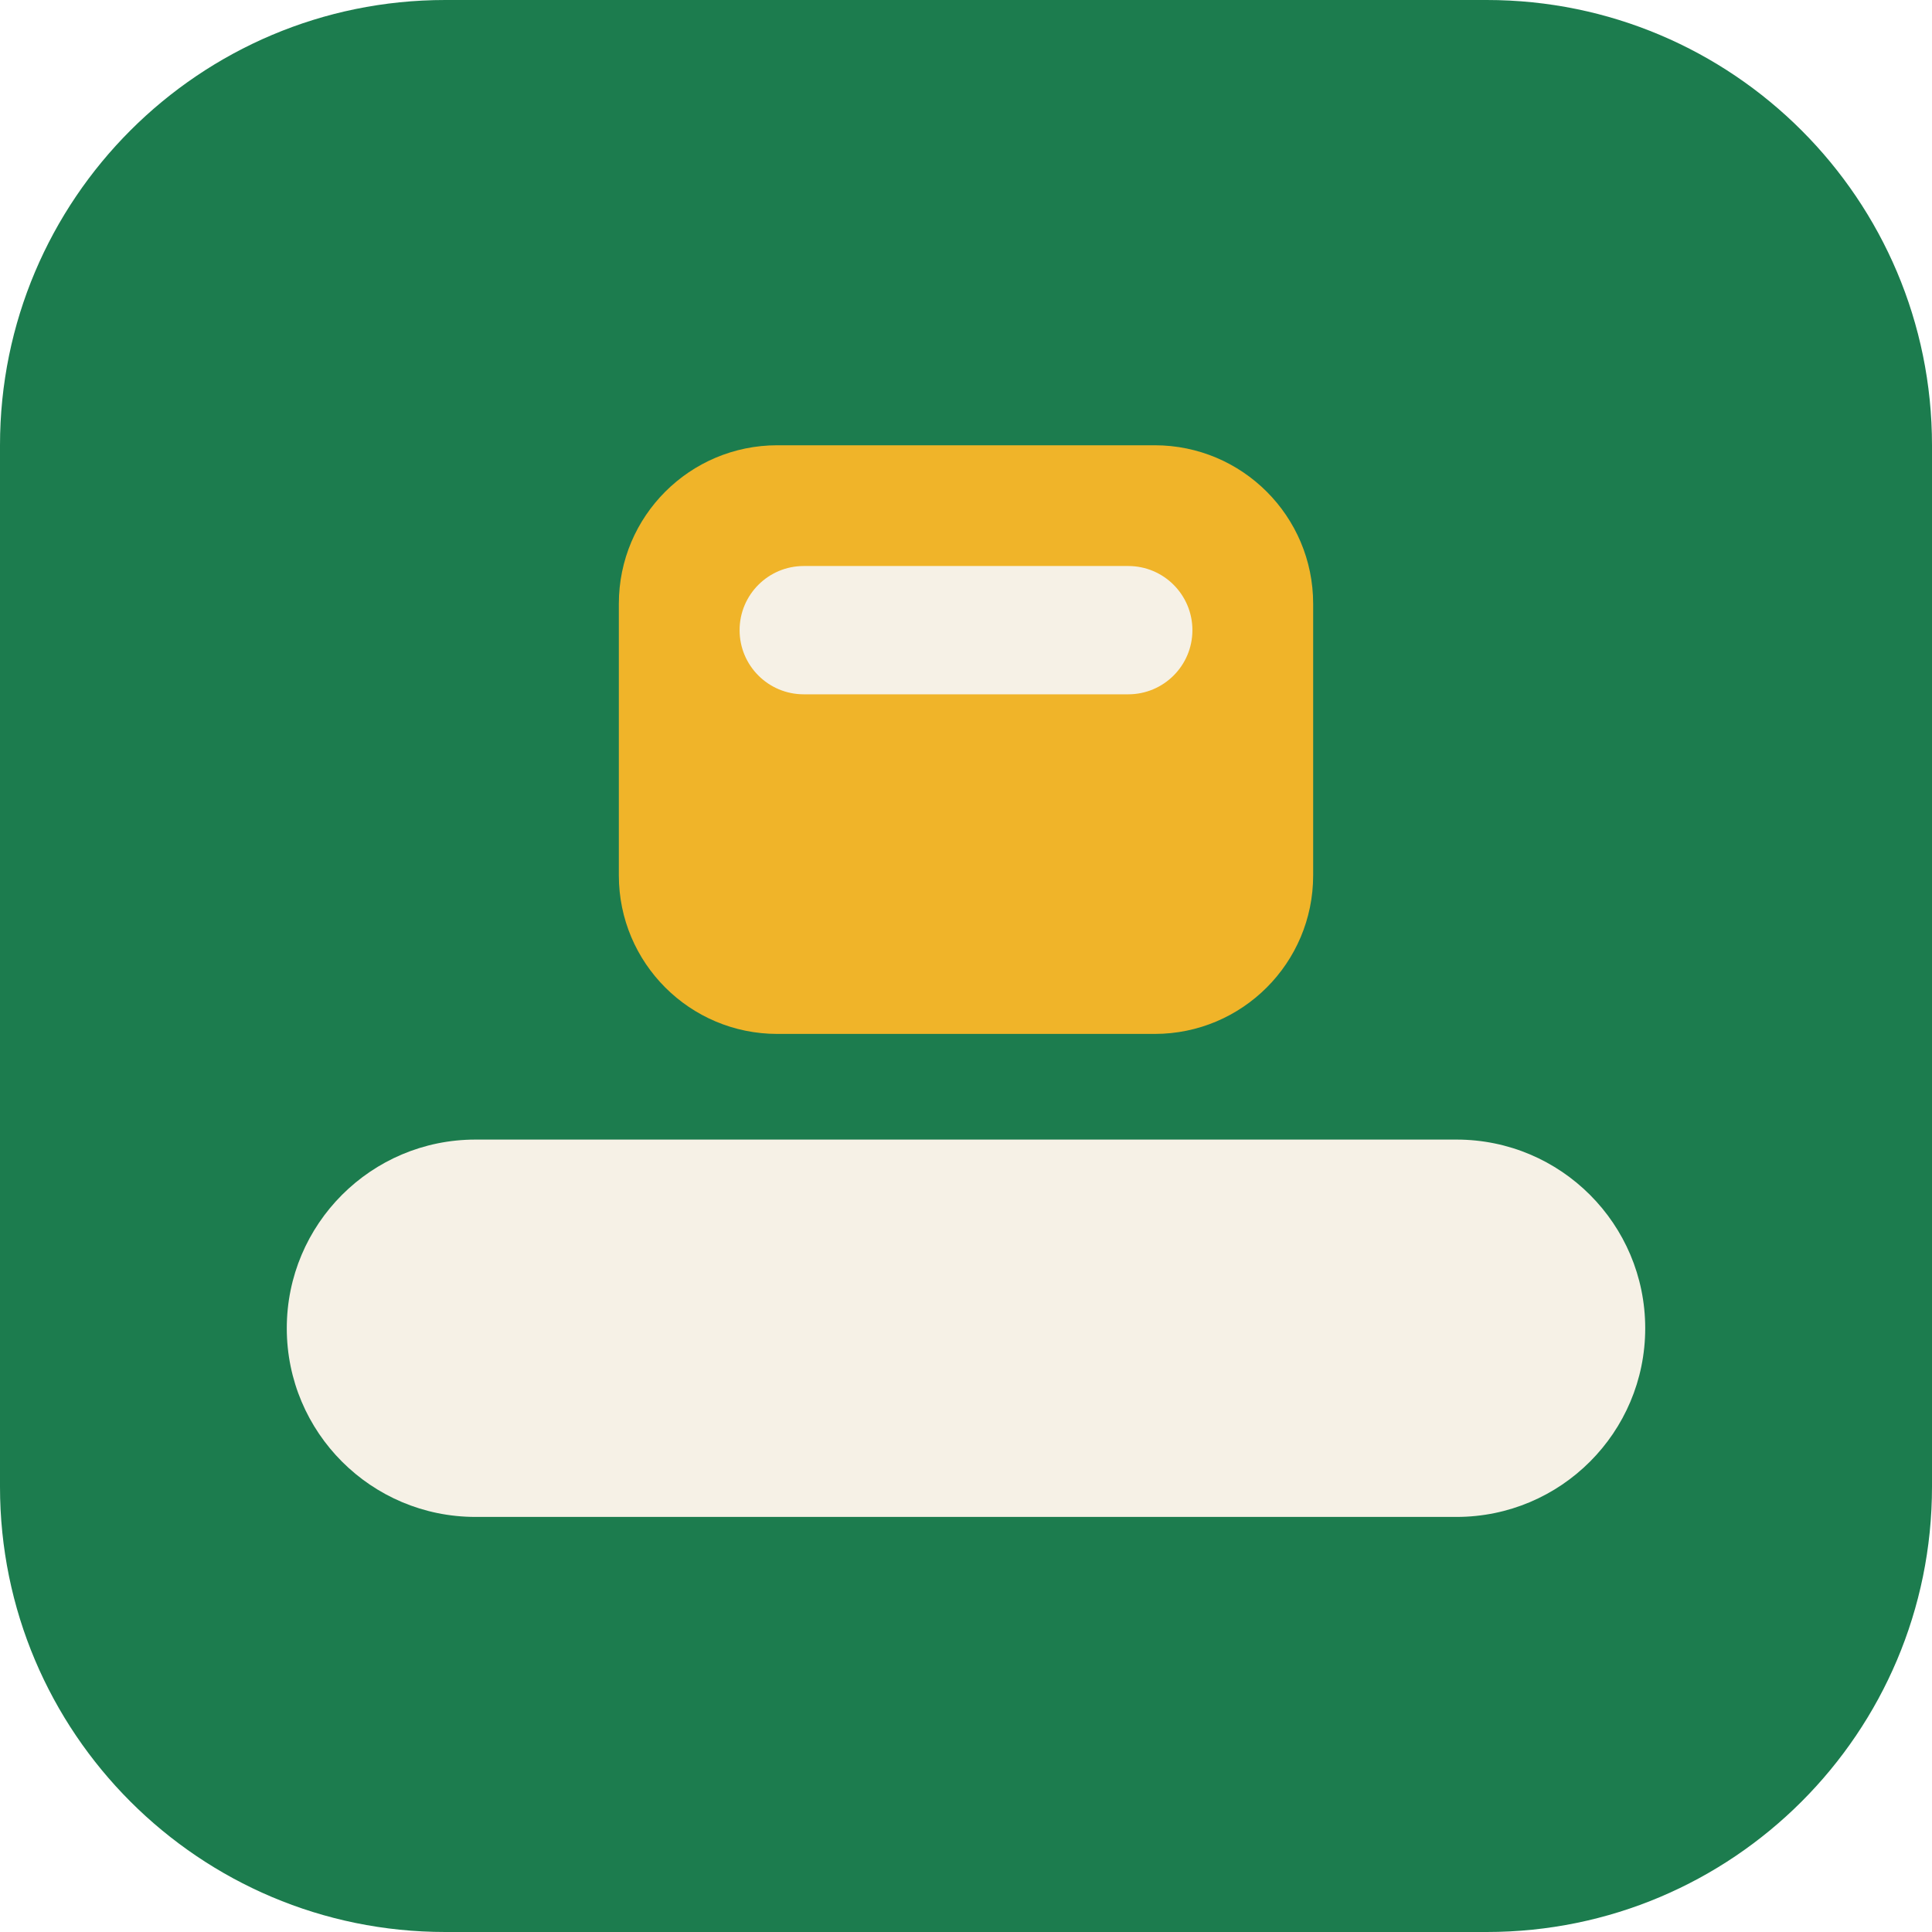
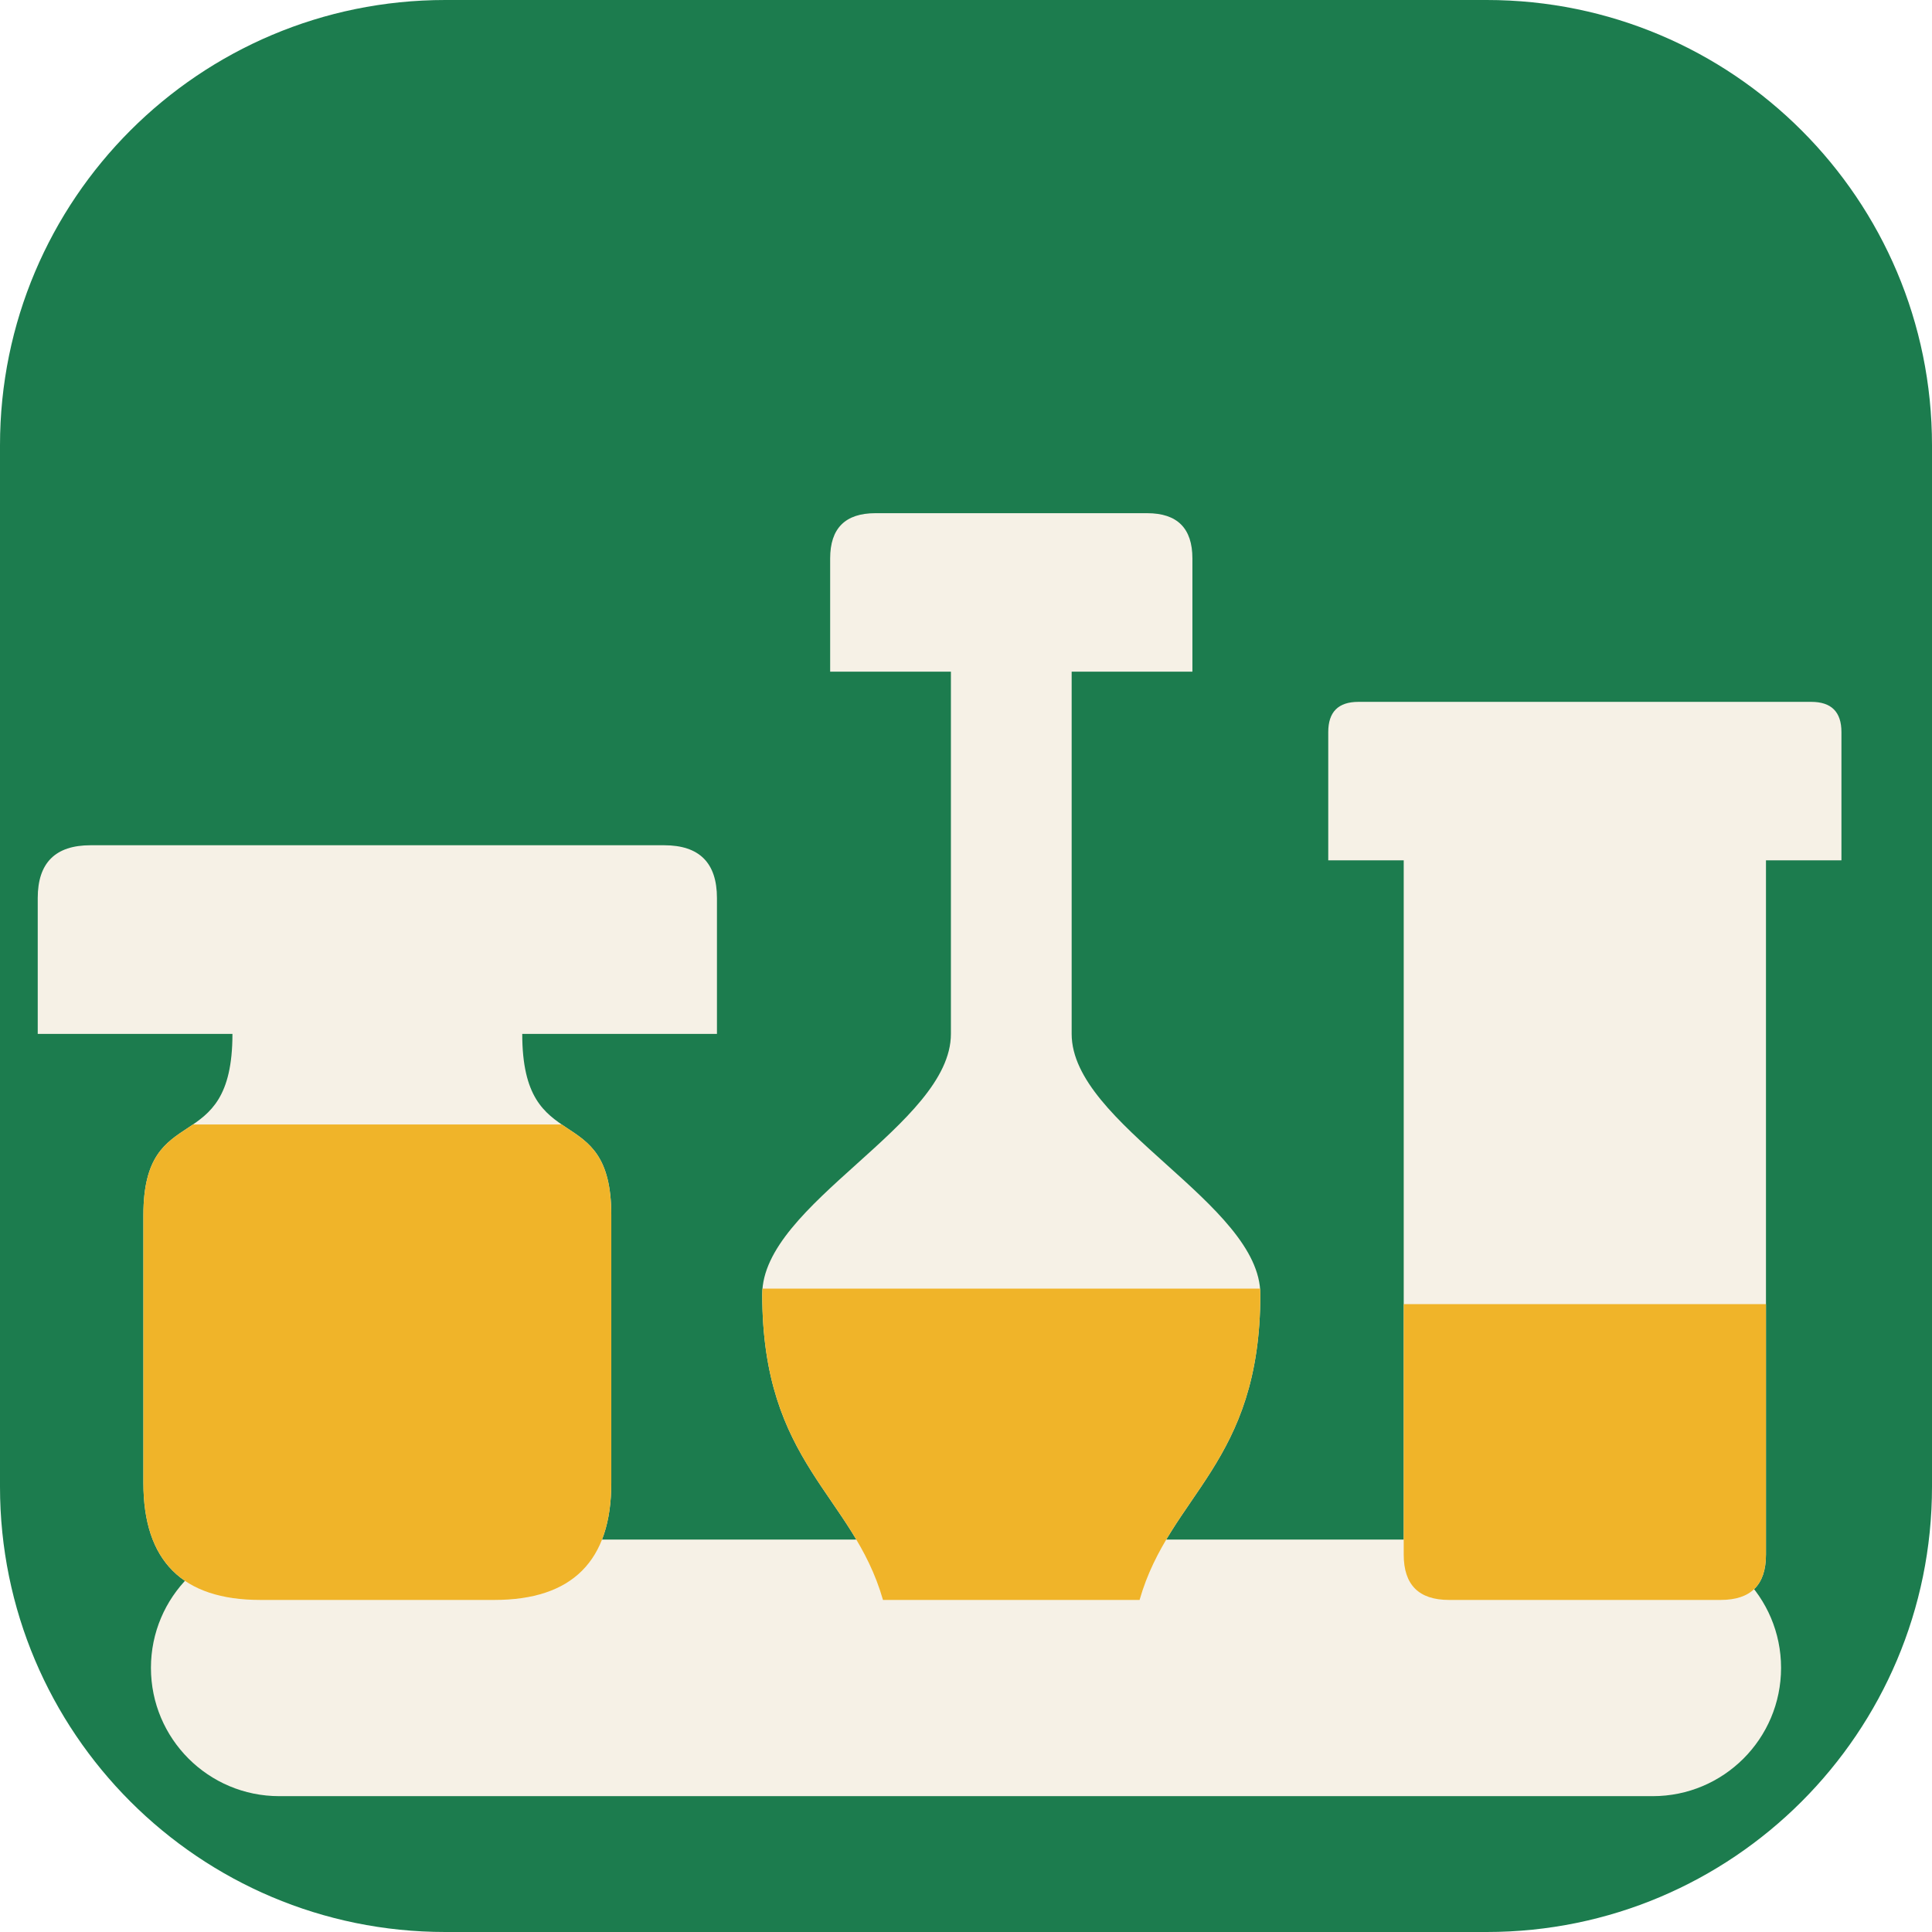
<svg xmlns="http://www.w3.org/2000/svg" viewBox="0 0 512 512">
  <rect width="512" height="512" rx="118" fill="#1C7C4E" />
-   <rect x="164" y="118" width="184" height="156" rx="42" fill="#F0B429" />
-   <rect x="196" y="150" width="120" height="34" rx="17" fill="#F6F1E6" />
-   <rect x="76" y="302" width="360" height="100" rx="50" fill="#F6F1E6" />
+   <rect x="40" y="408" width="432" height="68" rx="34" fill="#F6F1E6" />
+   <defs>
+     <clipPath id="m0">
+       <path d="M61.6 274.0H138.4C138.4 307.6 162.0 290.8 162.0 322.0V393.0Q162.0 424.0 131.0 424.0H69.0Q38.0 424.0 38.0 393.0V322.0C38.0 290.8 61.6 307.6 61.6 274.0Z" />
+     </clipPath>
+   </defs>
+   <path d="M24.0 224.0H176.0Q190.0 224.0 190.0 238.0V274.0H138.4C138.4 307.6 162.0 290.8 162.0 322.0V393.0Q162.0 424.0 131.0 424.0H69.0Q38.0 424.0 38.0 393.0V322.0C38.0 290.8 61.6 307.6 61.6 274.0H10.0V238.0Q10.0 224.0 24.0 224.0Z" fill="#F6F1E6" />
+   <rect x="34.0" y="298.0" width="132.0" height="138.0" fill="#F0B429" clip-path="url(#m0)" />
+   <defs>
+     <clipPath id="m1">
+       <path d="M252.0 272.0H284.0C284.0 298.0 334.0 319.0 334.0 343.0C334.0 388.0 310.0 396.0 302.0 424.0H234.0C226.0 396.0 202.0 388.0 202.0 343.0C202.0 319.0 252.0 298.0 252.0 272.0Z" />
+     </clipPath>
+   </defs>
+   <path d="M232.0 136.0H304.0Q316.0 136.0 316.0 148.0V178.0H284.0V274.0C284.0 298.0 334.0 319.0 334.0 343.0C334.0 388.0 310.0 396.0 302.0 424.0H234.0C226.0 396.0 202.0 388.0 202.0 343.0C202.0 319.0 252.0 298.0 252.0 274.0V178.0H220.0V148.0Q220.0 136.0 232.0 136.0Z" fill="#F6F1E6" />
+   <rect x="198.0" y="341.5" width="140.0" height="94.5" fill="#F0B429" clip-path="url(#m1)" />
+   <defs>
+     <clipPath id="m2">
+       <path d="M374.0 228.0H466.0Q468.0 228.0 468.0 230.0V412.0Q468.0 424.0 456.0 424.0H384.0Q372.0 424.0 372.0 412.0V230.0Q372.0 228.0 374.0 228.0Z" />
+     </clipPath>
+   </defs>
+   <path d="M360.0 186.0H480.0Q488.0 186.0 488.0 194.0V228.0H468.0V412.0Q468.0 424.0 456.0 424.0H384.0Q372.0 424.0 372.0 412.0V228.0H352.0V194.0Q352.0 186.0 360.0 186.0Z" fill="#F6F1E6" />
+   <rect x="368.0" y="345.6" width="104.0" height="90.4" fill="#F0B429" clip-path="url(#m2)" />
</svg>
